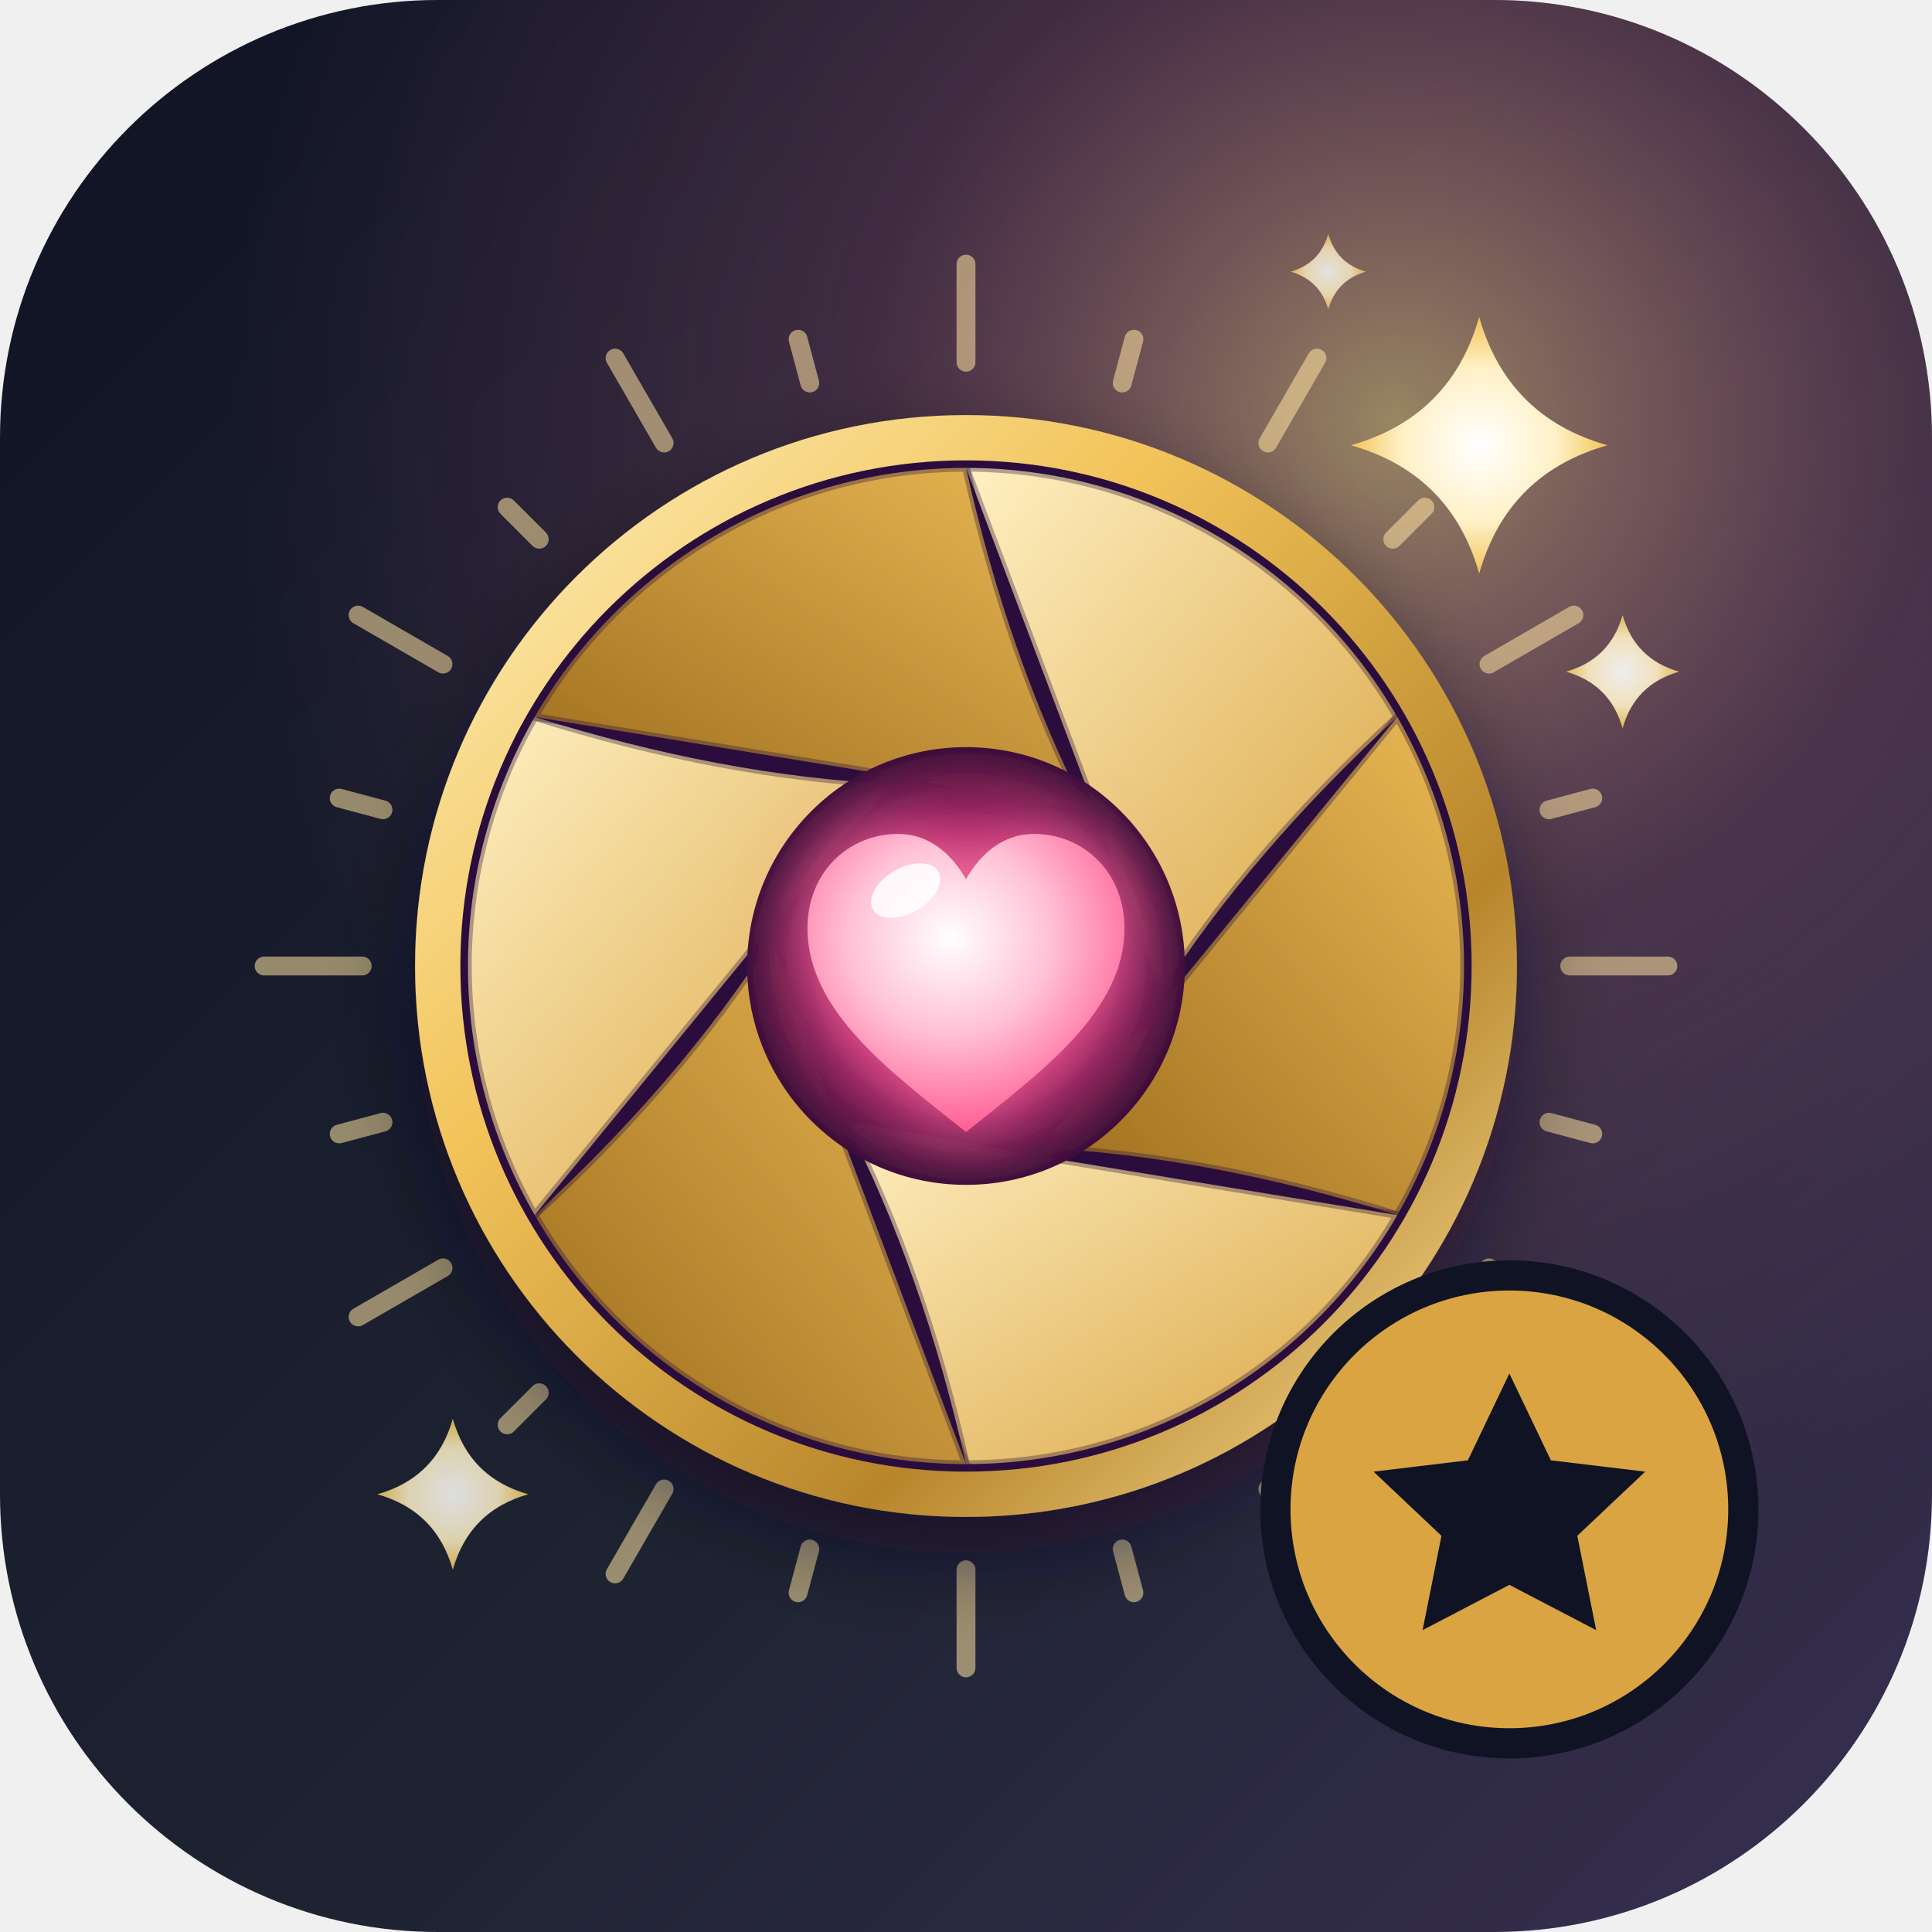
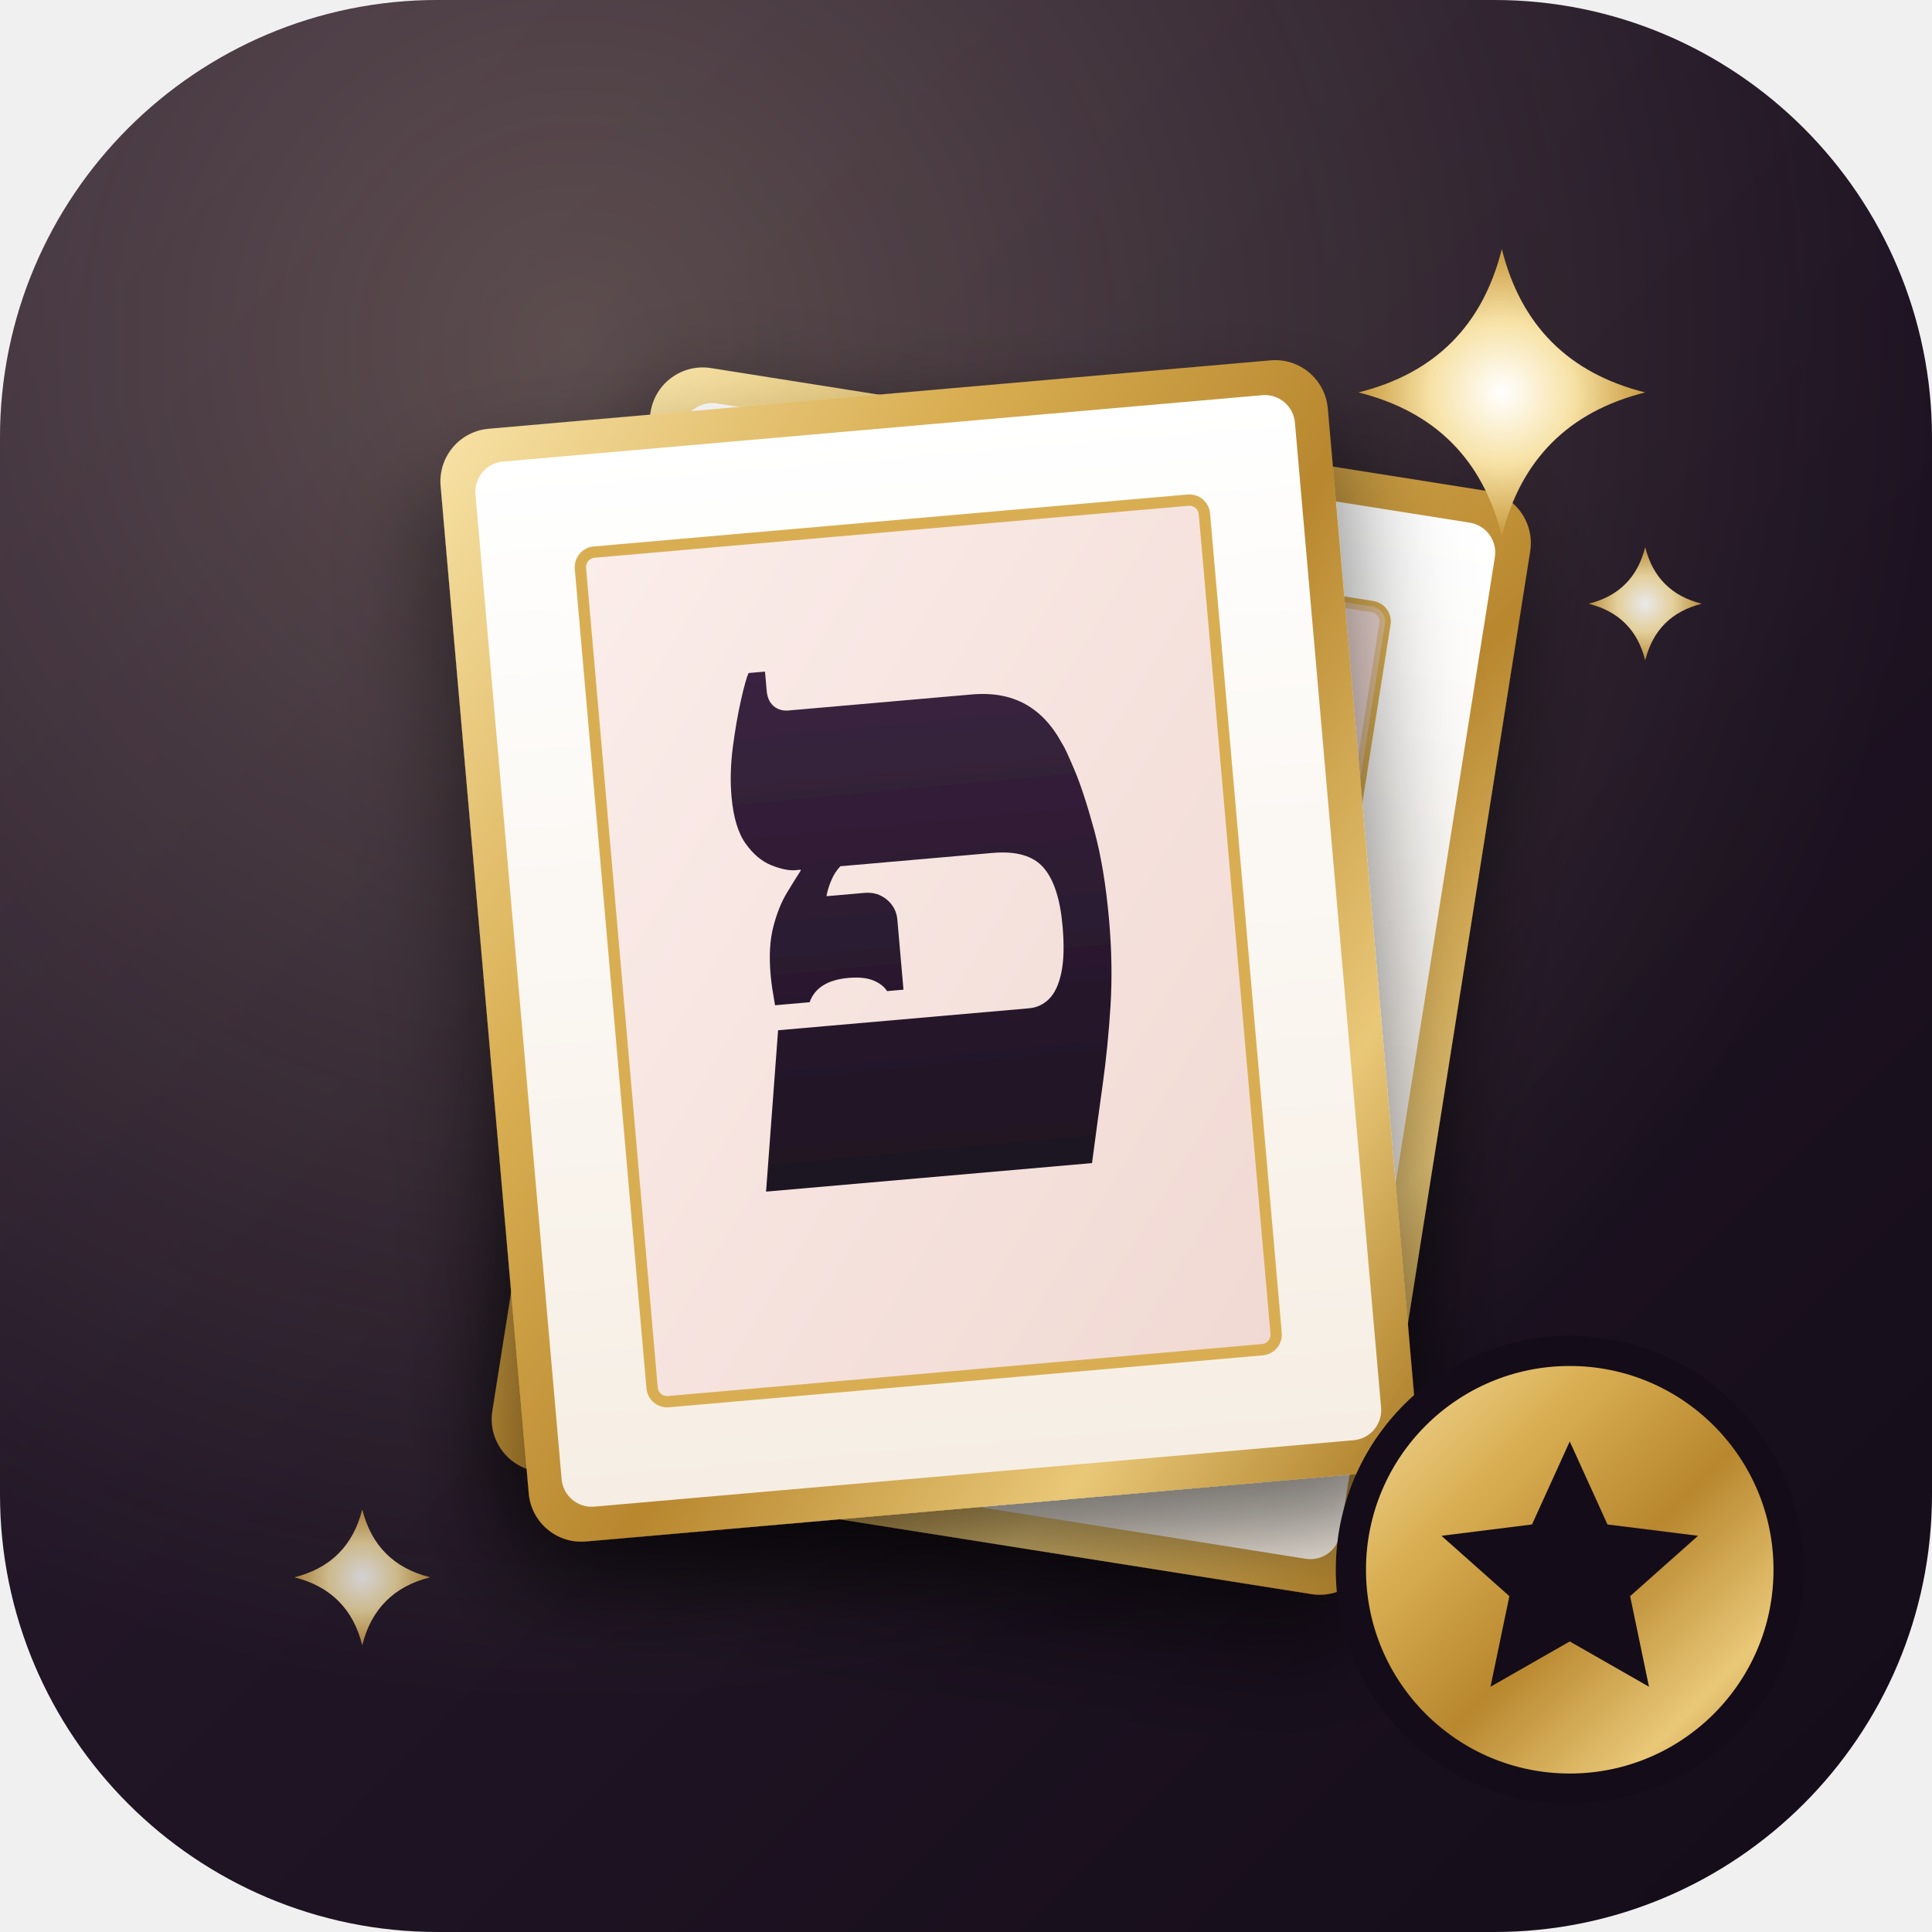
- <svg xmlns="http://www.w3.org/2000/svg" viewBox="0 0 512 512" role="img" aria-label="רגעים ניהול">
+ <svg xmlns="http://www.w3.org/2000/svg" viewBox="0 0 512 512" role="img" aria-label="פריים אירועים - ניהול">
  <defs>
-     <linearGradient id="bg" x1="0" y1="0" x2="1" y2="1">
-       <stop offset="0" stop-color="#0f1324" />
-       <stop offset=".6" stop-color="#1f2433" />
-       <stop offset="1" stop-color="#3a2f52" />
+     <linearGradient id="P-bg" x1="0" y1="0" x2="1" y2="1">
+       <stop offset="0" stop-color="#2B1D31" />
+       <stop offset="1" stop-color="#140C18" />
    </linearGradient>
-     <radialGradient id="glow" cx="72%" cy="22%" r="60%">
-       <stop offset="0" stop-color="#ffd98a" stop-opacity=".55" />
-       <stop offset=".45" stop-color="#ff7aa8" stop-opacity=".18" />
-       <stop offset="1" stop-color="#ff7aa8" stop-opacity="0" />
+     <radialGradient id="P-glow" cx="30%" cy="18%" r="70%">
+       <stop offset="0" stop-color="#FFE9B8" stop-opacity=".25" />
+       <stop offset="1" stop-color="#FFE9B8" stop-opacity="0" />
    </radialGradient>
-     <linearGradient id="ring" x1="0" y1="0" x2="1" y2="1">
-       <stop offset="0" stop-color="#fff3c4" />
-       <stop offset=".35" stop-color="#f2c45a" />
-       <stop offset=".7" stop-color="#b8862b" />
-       <stop offset="1" stop-color="#ffe7a3" />
+     <linearGradient id="P-gold" x1="0" y1="0" x2="1" y2="1">
+       <stop offset="0" stop-color="#F7E2A6" />
+       <stop offset=".3" stop-color="#D9AE52" />
+       <stop offset=".55" stop-color="#B8872E" />
+       <stop offset=".8" stop-color="#E9C878" />
+       <stop offset="1" stop-color="#A97A24" />
    </linearGradient>
-     <linearGradient id="bladeA" x1="0" y1="0" x2="1" y2="1">
-       <stop offset="0" stop-color="#fff0c2" />
-       <stop offset="1" stop-color="#d9a441" />
+     <linearGradient id="P-mat" x1="0" y1="0" x2="0" y2="1">
+       <stop offset="0" stop-color="#FFFFFF" />
+       <stop offset="1" stop-color="#F6EEE4" />
    </linearGradient>
-     <linearGradient id="bladeB" x1="1" y1="0" x2="0" y2="1">
-       <stop offset="0" stop-color="#e9b955" />
-       <stop offset="1" stop-color="#9c6b1c" />
+     <linearGradient id="P-win" x1="0" y1="0" x2="1" y2="1">
+       <stop offset="0" stop-color="#FBEDEA" />
+       <stop offset="1" stop-color="#F1D9D3" />
    </linearGradient>
-     <radialGradient id="heart" cx="45%" cy="35%" r="70%">
-       <stop offset="0" stop-color="#ffffff" />
-       <stop offset=".45" stop-color="#ffc2d6" />
-       <stop offset="1" stop-color="#ff4f8b" />
+     <linearGradient id="P-ink" x1="0" y1="0" x2="0" y2="1">
+       <stop offset="0" stop-color="#3A2440" />
+       <stop offset="1" stop-color="#1E1222" />
+     </linearGradient>
+     <radialGradient id="P-spark" cx="50%" cy="50%" r="50%">
+       <stop offset="0" stop-color="#FFFFFF" />
+       <stop offset=".5" stop-color="#F7E2A6" />
+       <stop offset="1" stop-color="#C99A3E" />
    </radialGradient>
-     <radialGradient id="core" cx="50%" cy="50%" r="50%">
-       <stop offset="0" stop-color="#ff8fb5" stop-opacity=".95" />
-       <stop offset=".6" stop-color="#b5276a" stop-opacity=".9" />
-       <stop offset="1" stop-color="#3d0f3a" />
-     </radialGradient>
-     <radialGradient id="spark" cx="50%" cy="50%" r="50%">
-       <stop offset="0" stop-color="#ffffff" />
-       <stop offset=".6" stop-color="#fff1c7" />
-       <stop offset="1" stop-color="#f2c45a" />
-     </radialGradient>
-     <filter id="soft" x="-30%" y="-30%" width="160%" height="160%">
-       <feGaussianBlur stdDeviation="9" />
-     </filter>
-     <filter id="shadow" x="-20%" y="-20%" width="140%" height="140%">
-       <feDropShadow dx="0" dy="10" stdDeviation="12" flood-color="#14051c" flood-opacity=".55" />
+     <filter id="P-sh" x="-30%" y="-30%" width="160%" height="160%">
+       <feDropShadow dx="0" dy="14" stdDeviation="14" flood-color="#000" flood-opacity=".55" />
    </filter>
  </defs>
-   <rect width="512" height="512" rx="116" fill="url(#bg)" />
-   <rect width="512" height="512" rx="116" fill="url(#glow)" />
-   <g stroke="#ffe3a0" stroke-opacity=".55" stroke-width="5" stroke-linecap="round">
-     <line x1="256.0" y1="96.0" x2="256.0" y2="70.0" />
-     <line x1="297.4" y1="101.5" x2="300.5" y2="89.9" />
-     <line x1="336.0" y1="117.4" x2="349.0" y2="94.9" />
-     <line x1="369.1" y1="142.9" x2="377.6" y2="134.4" />
-     <line x1="394.6" y1="176.0" x2="417.1" y2="163.0" />
-     <line x1="410.5" y1="214.6" x2="422.1" y2="211.5" />
-     <line x1="416.0" y1="256.0" x2="442.0" y2="256.0" />
-     <line x1="410.5" y1="297.4" x2="422.1" y2="300.5" />
-     <line x1="394.6" y1="336.0" x2="417.1" y2="349.0" />
-     <line x1="369.1" y1="369.1" x2="377.6" y2="377.6" />
-     <line x1="336.0" y1="394.6" x2="349.0" y2="417.1" />
-     <line x1="297.4" y1="410.5" x2="300.5" y2="422.1" />
-     <line x1="256.0" y1="416.0" x2="256.0" y2="442.0" />
-     <line x1="214.6" y1="410.5" x2="211.5" y2="422.1" />
-     <line x1="176.0" y1="394.6" x2="163.0" y2="417.1" />
-     <line x1="142.9" y1="369.1" x2="134.4" y2="377.6" />
-     <line x1="117.4" y1="336.0" x2="94.9" y2="349.0" />
-     <line x1="101.5" y1="297.4" x2="89.9" y2="300.5" />
-     <line x1="96.0" y1="256.0" x2="70.0" y2="256.0" />
-     <line x1="101.5" y1="214.6" x2="89.9" y2="211.5" />
-     <line x1="117.4" y1="176.0" x2="94.9" y2="163.0" />
-     <line x1="142.9" y1="142.9" x2="134.4" y2="134.4" />
-     <line x1="176.0" y1="117.4" x2="163.0" y2="94.9" />
-     <line x1="214.6" y1="101.5" x2="211.5" y2="89.9" />
+   <rect width="512" height="512" rx="116" fill="url(#P-bg)" />
+   <rect width="512" height="512" rx="116" fill="url(#P-glow)" />
+   <g transform="rotate(9 268.0 260.0)" filter="url(#P-sh)">
+     <rect x="150" y="112" width="236" height="296" rx="14" fill="url(#P-gold)" />
+     <rect x="159" y="121" width="218" height="278" rx="8" fill="url(#P-mat)" />
+     <rect x="185" y="147" width="166" height="226" rx="4" fill="url(#P-win)" stroke="#D9AE52" stroke-width="3" />
+     <rect x="185" y="147" width="166" height="226" rx="4" fill="#E8CFC8" opacity=".55" />
  </g>
-   <g filter="url(#shadow)">
-     <circle cx="256" cy="256" r="146" fill="url(#ring)" />
-     <circle cx="256" cy="256" r="134" fill="#2a0f3d" />
-     <path d="M256.0 124.0 A132 132 0 0 1 370.3 190.0 Q331.9 225.3 307.5 263.2 L289.6 213.0 Z" fill="url(#bladeA)" stroke="#2a0f3d" stroke-opacity=".35" stroke-width="2" />
-     <path d="M370.3 190.0 A132 132 0 0 1 370.3 322.0 Q320.5 306.4 275.5 304.2 L310.1 263.6 Z" fill="url(#bladeB)" stroke="#2a0f3d" stroke-opacity=".35" stroke-width="2" />
-     <path d="M370.3 322.0 A132 132 0 0 1 256.0 388.0 Q244.6 337.0 224.0 297.0 L276.5 306.6 Z" fill="url(#bladeA)" stroke="#2a0f3d" stroke-opacity=".35" stroke-width="2" />
-     <path d="M256.0 388.0 A132 132 0 0 1 141.7 322.0 Q180.1 286.7 204.5 248.8 L222.4 299.0 Z" fill="url(#bladeB)" stroke="#2a0f3d" stroke-opacity=".35" stroke-width="2" />
-     <path d="M141.7 322.0 A132 132 0 0 1 141.7 190.0 Q191.5 205.6 236.5 207.8 L201.9 248.4 Z" fill="url(#bladeA)" stroke="#2a0f3d" stroke-opacity=".35" stroke-width="2" />
-     <path d="M141.7 190.0 A132 132 0 0 1 256.0 124.0 Q267.4 175.0 288.0 215.0 L235.5 205.4 Z" fill="url(#bladeB)" stroke="#2a0f3d" stroke-opacity=".35" stroke-width="2" />
-     <circle cx="256" cy="256" r="58" fill="url(#core)" />
+   <g transform="rotate(-5 246.0 252.0)" filter="url(#P-sh)">
+     <rect x="128" y="104" width="236" height="296" rx="14" fill="url(#P-gold)" />
+     <rect x="137" y="113" width="218" height="278" rx="8" fill="url(#P-mat)" />
+     <rect x="163" y="139" width="166" height="226" rx="4" fill="url(#P-win)" stroke="#D9AE52" stroke-width="3" />
+     <path d="M-104.88 0.0 -97.98 -42.32H-31.28Q-28.06 -42.32 -25.645 -44.39Q-23.23 -46.46 -21.85 -51.06Q-20.47 -55.66 -20.47 -63.25Q-20.47 -74.06 -24.15 -79.12Q-27.83 -84.18 -37.26 -84.18H-89.7Q-92.23 -84.18 -95.91 -86.02Q-99.59 -87.86 -102.235 -92.345Q-104.88 -96.83 -104.88 -105.11Q-104.88 -111.32 -103.385 -118.105Q-101.89 -124.89 -100.165 -130.295Q-98.44 -135.7 -97.52 -137.31H-93.15V-132.25Q-93.15 -129.49 -91.655 -127.995Q-90.16 -126.5 -87.86 -126.5H-39.1Q-30.82 -126.5 -25.185 -122.705Q-19.55 -118.91 -16.33 -111.32Q-15.64 -110.17 -13.685 -104.075Q-11.73 -97.98 -9.89 -87.745Q-8.05 -77.51 -8.05 -63.71Q-8.05 -51.75 -9.66 -41.055Q-11.27 -30.36 -13.57 -20.355Q-15.87 -10.35 -18.17 0.0ZM-98.21 -48.99Q-98.44 -51.75 -98.555 -53.475Q-98.67 -55.2 -98.67 -57.27Q-98.67 -64.63 -96.83 -69.805Q-94.99 -74.98 -92.46 -78.43Q-89.93 -81.88 -88.32 -83.95V-86.94H-77.74V-84.18Q-79.35 -82.8 -80.5 -80.615Q-81.65 -78.43 -82.11 -76.59H-71.99Q-68.54 -76.59 -66.24 -74.29Q-63.94 -71.99 -63.94 -68.77V-50.14H-68.31Q-69.23 -51.98 -71.645 -53.245Q-74.06 -54.51 -78.2 -54.51Q-86.48 -54.51 -89.01 -48.99Z" transform="translate(302.5 311.8)" fill="url(#P-ink)" />
  </g>
-   <path d="M256 300 C236 284 214 268 214 246 C214 231 225 221 238 221 C246 221 252 226 256 233 C260 226 266 221 274 221 C287 221 298 231 298 246 C298 268 276 284 256 300 Z" fill="#ff6f9f" filter="url(#soft)" opacity=".9" />
-   <path d="M256 300 C236 284 214 268 214 246 C214 231 225 221 238 221 C246 221 252 226 256 233 C260 226 266 221 274 221 C287 221 298 231 298 246 C298 268 276 284 256 300 Z" fill="url(#heart)" />
-   <ellipse cx="240" cy="236" rx="10" ry="6" fill="#fff" opacity=".85" transform="rotate(-30 240 236)" />
-   <path d="M392.0 84.0 Q399.5 110.5 426.0 118.0 Q399.5 125.5 392.0 152.0 Q384.5 125.5 358.0 118.0 Q384.5 110.5 392.0 84.0 Z" fill="url(#spark)" opacity="1" />
-   <path d="M430.0 163.0 Q433.3 174.7 445.0 178.0 Q433.3 181.3 430.0 193.0 Q426.7 181.3 415.0 178.0 Q426.7 174.7 430.0 163.0 Z" fill="url(#spark)" opacity="0.9" />
-   <path d="M120.0 376.0 Q124.4 391.6 140.0 396.0 Q124.4 400.4 120.0 416.0 Q115.6 400.4 100.0 396.0 Q115.6 391.6 120.0 376.0 Z" fill="url(#spark)" opacity="0.85" />
-   <path d="M352.0 62.0 Q354.2 69.8 362.0 72.0 Q354.2 74.2 352.0 82.0 Q349.8 74.2 342.0 72.0 Q349.8 69.8 352.0 62.0 Z" fill="url(#spark)" opacity="0.8" />
-   <g transform="translate(330 330)">
-     <circle cx="70" cy="70" r="62" fill="#d9a441" stroke="#0f1324" stroke-width="8" />
-     <path d="M70 34l11 23 25 3-18 17 5 25-23-12-23 12 5-25-18-17 25-3z" fill="#0f1324" />
+   <path d="M398.0 66.0 Q405.6 96.4 436.0 104.0 Q405.6 111.6 398.0 142.0 Q390.4 111.6 360.0 104.0 Q390.4 96.4 398.0 66.0 Z" fill="url(#P-spark)" opacity="1" />
+   <path d="M436.0 145.0 Q439.0 157.0 451.0 160.0 Q439.0 163.0 436.0 175.0 Q433.0 163.0 421.0 160.0 Q433.0 157.0 436.0 145.0 Z" fill="url(#P-spark)" opacity="0.9" />
+   <path d="M96.0 400.0 Q99.6 414.4 114.0 418.0 Q99.6 421.6 96.0 436.0 Q92.4 421.6 78.0 418.0 Q92.4 414.4 96.0 400.0 Z" fill="url(#P-spark)" opacity="0.8" />
+   <g transform="translate(352 352)">
+     <circle cx="64" cy="64" r="58" fill="url(#P-gold)" stroke="#140C18" stroke-width="8" />
+     <path d="M64 30l10 22 24 3-18 16 5 24-21-12-21 12 5-24-18-16 24-3z" fill="#140C18" />
  </g>
</svg>
